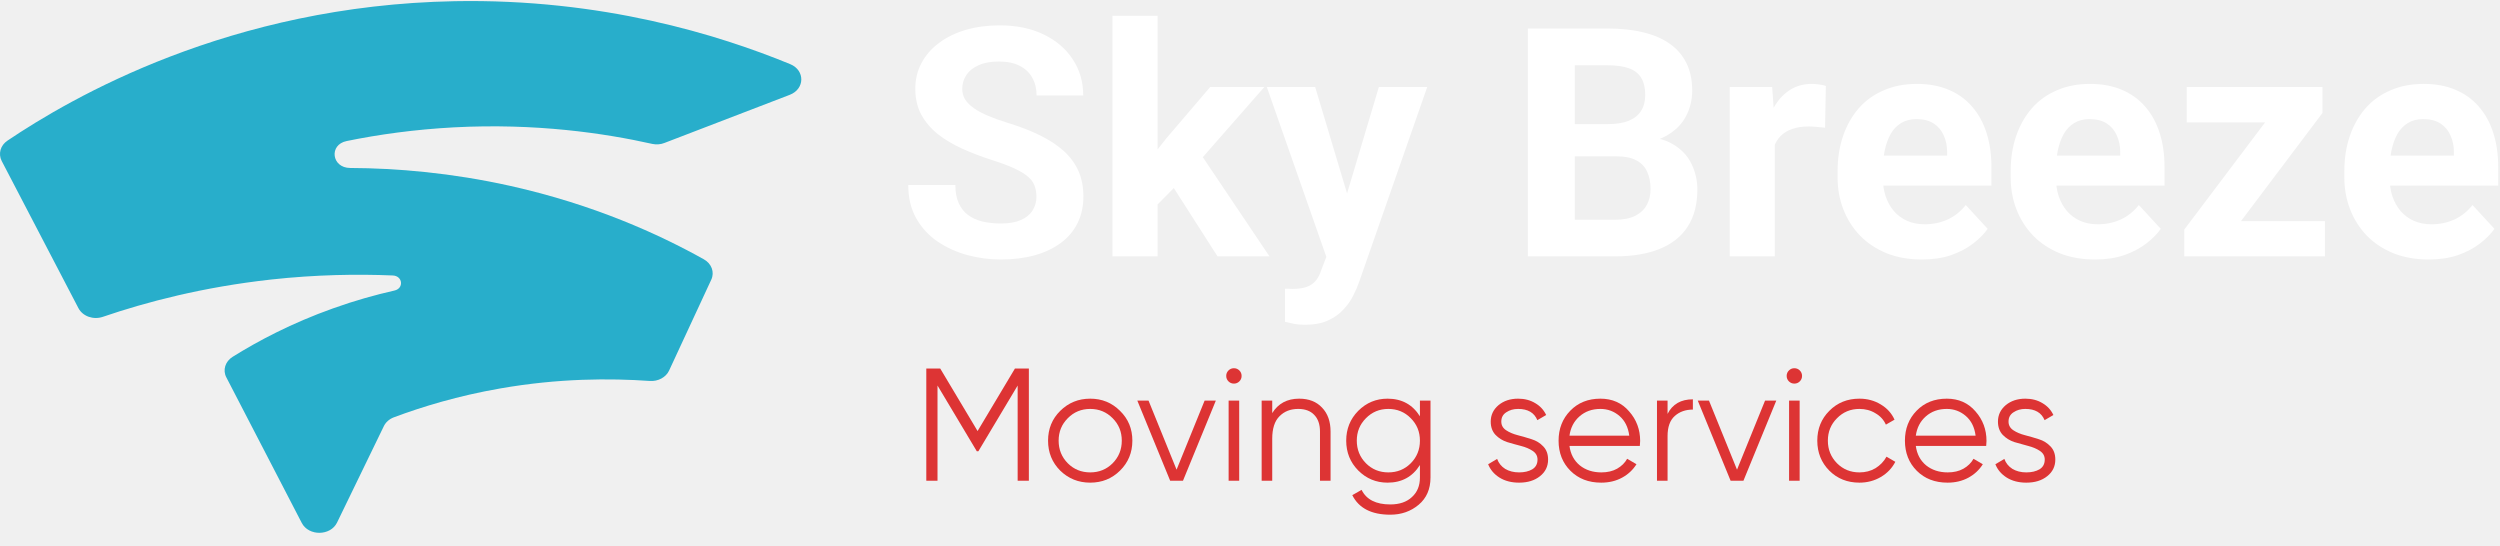
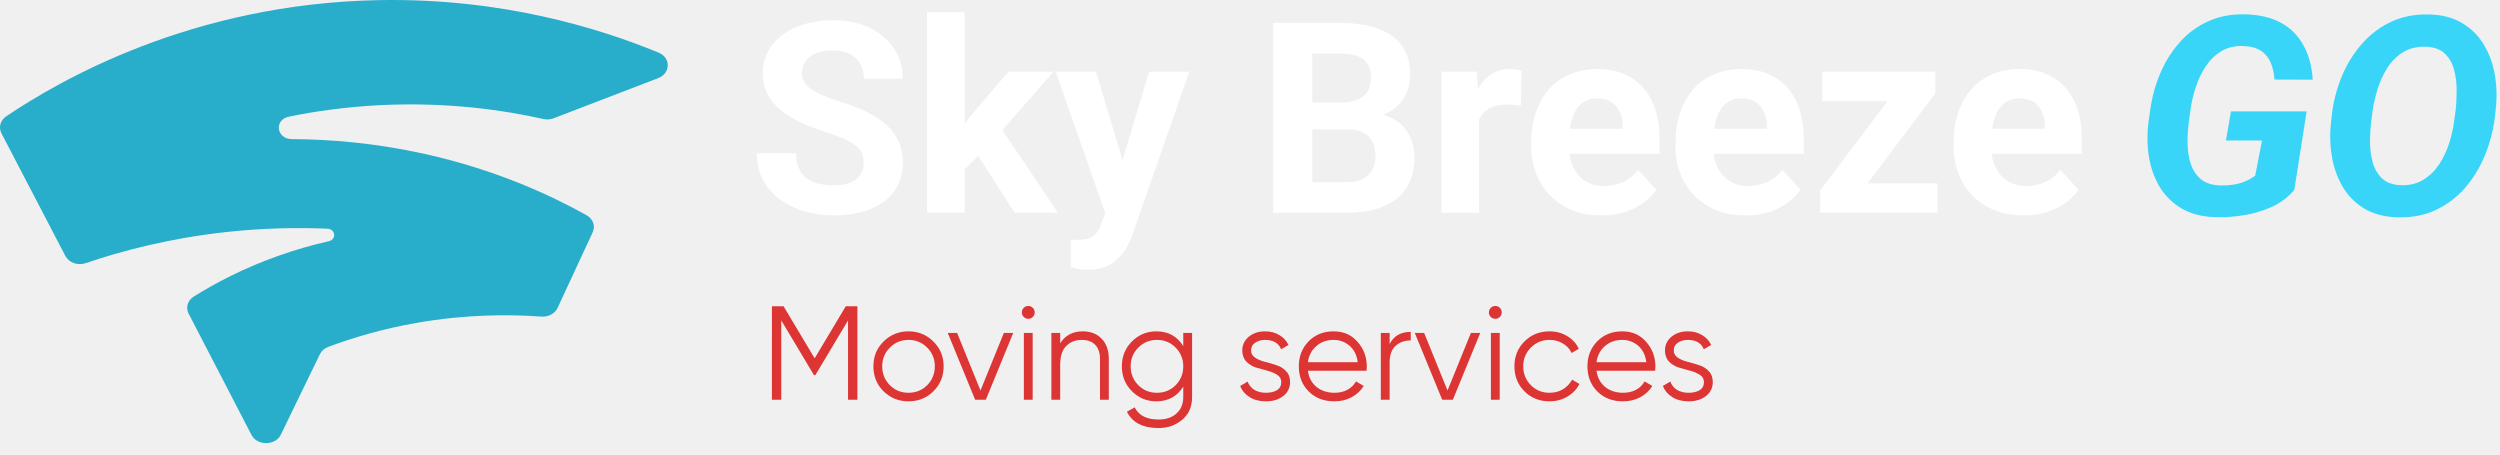
- <svg xmlns="http://www.w3.org/2000/svg" width="165" height="36" viewBox="0 0 165 36" fill="none">
-   <path d="M68.405 12.985C68.405 12.716 68.364 12.475 68.281 12.261C68.205 12.041 68.061 11.841 67.847 11.662C67.634 11.476 67.334 11.294 66.949 11.115C66.563 10.936 66.064 10.75 65.451 10.557C64.769 10.337 64.122 10.089 63.509 9.813C62.903 9.538 62.366 9.218 61.898 8.853C61.436 8.481 61.071 8.051 60.803 7.562C60.541 7.073 60.41 6.505 60.41 5.857C60.41 5.231 60.548 4.663 60.823 4.153C61.099 3.637 61.484 3.196 61.98 2.831C62.476 2.459 63.061 2.173 63.736 1.974C64.418 1.774 65.165 1.674 65.978 1.674C67.086 1.674 68.054 1.874 68.88 2.273C69.707 2.673 70.347 3.22 70.801 3.915C71.263 4.611 71.493 5.406 71.493 6.302H68.415C68.415 5.861 68.322 5.475 68.136 5.145C67.957 4.807 67.682 4.542 67.31 4.349C66.945 4.157 66.484 4.06 65.926 4.06C65.389 4.06 64.941 4.143 64.583 4.308C64.225 4.466 63.956 4.683 63.778 4.959C63.598 5.227 63.509 5.53 63.509 5.868C63.509 6.122 63.571 6.353 63.695 6.56C63.826 6.766 64.019 6.959 64.273 7.138C64.528 7.317 64.841 7.486 65.213 7.644C65.585 7.803 66.016 7.958 66.504 8.109C67.324 8.357 68.043 8.636 68.663 8.946C69.29 9.256 69.813 9.603 70.233 9.989C70.653 10.375 70.97 10.812 71.184 11.301C71.397 11.79 71.504 12.344 71.504 12.964C71.504 13.618 71.376 14.203 71.122 14.72C70.867 15.236 70.498 15.674 70.016 16.032C69.534 16.39 68.959 16.662 68.291 16.848C67.623 17.034 66.876 17.127 66.05 17.127C65.306 17.127 64.573 17.03 63.85 16.837C63.127 16.638 62.469 16.338 61.877 15.939C61.292 15.539 60.823 15.03 60.472 14.41C60.121 13.79 59.945 13.057 59.945 12.21H63.054C63.054 12.678 63.127 13.074 63.271 13.398C63.416 13.721 63.619 13.983 63.881 14.183C64.149 14.383 64.466 14.527 64.831 14.617C65.203 14.706 65.609 14.751 66.05 14.751C66.587 14.751 67.028 14.675 67.372 14.524C67.723 14.372 67.981 14.162 68.147 13.894C68.319 13.625 68.405 13.322 68.405 12.985Z" fill="white" />
-   <path d="M76.4 1.044V16.92H73.425V1.044H76.4ZM83.444 5.744L78.59 11.28L75.987 13.914L74.902 11.766L76.968 9.142L79.871 5.744H83.444ZM80.356 16.92L77.051 11.755L79.106 9.958L83.785 16.92H80.356Z" fill="white" />
-   <path d="M88.041 15.66L91.005 5.744H94.197L89.704 18.604C89.608 18.886 89.477 19.189 89.311 19.513C89.153 19.836 88.936 20.143 88.661 20.432C88.392 20.728 88.051 20.969 87.638 21.155C87.232 21.341 86.733 21.434 86.14 21.434C85.858 21.434 85.627 21.417 85.448 21.382C85.269 21.348 85.056 21.3 84.808 21.238V19.058C84.884 19.058 84.963 19.058 85.045 19.058C85.128 19.065 85.207 19.069 85.283 19.069C85.675 19.069 85.996 19.024 86.244 18.934C86.492 18.845 86.691 18.707 86.843 18.521C86.994 18.342 87.115 18.108 87.204 17.819L88.041 15.66ZM86.801 5.744L89.229 13.842L89.652 16.992L87.628 17.209L83.61 5.744H86.801Z" fill="white" />
-   <path d="M106.727 10.32H102.863L102.843 8.192H106.086C106.658 8.192 107.126 8.12 107.491 7.975C107.856 7.823 108.128 7.606 108.307 7.324C108.493 7.035 108.586 6.684 108.586 6.271C108.586 5.802 108.496 5.424 108.317 5.134C108.145 4.845 107.873 4.635 107.501 4.504C107.136 4.373 106.665 4.308 106.086 4.308H103.938V16.92H100.839V1.881H106.086C106.961 1.881 107.742 1.963 108.431 2.129C109.126 2.294 109.715 2.545 110.197 2.883C110.679 3.22 111.048 3.647 111.302 4.163C111.557 4.673 111.685 5.279 111.685 5.981C111.685 6.601 111.543 7.173 111.261 7.696C110.986 8.219 110.548 8.646 109.949 8.977C109.357 9.307 108.582 9.49 107.625 9.524L106.727 10.32ZM106.592 16.92H102.016L103.225 14.503H106.592C107.136 14.503 107.58 14.417 107.925 14.245C108.269 14.066 108.524 13.825 108.689 13.522C108.854 13.219 108.937 12.871 108.937 12.479C108.937 12.038 108.861 11.656 108.71 11.332C108.565 11.008 108.331 10.76 108.007 10.588C107.684 10.409 107.257 10.32 106.727 10.32H103.741L103.762 8.192H107.481L108.193 9.028C109.109 9.015 109.846 9.177 110.404 9.514C110.968 9.844 111.378 10.275 111.633 10.805C111.895 11.335 112.026 11.903 112.026 12.509C112.026 13.473 111.815 14.286 111.395 14.947C110.975 15.601 110.359 16.094 109.546 16.424C108.741 16.755 107.756 16.92 106.592 16.92Z" fill="white" />
-   <path d="M117.138 8.181V16.92H114.164V5.744H116.963L117.138 8.181ZM120.506 5.671L120.454 8.429C120.31 8.409 120.134 8.392 119.927 8.378C119.728 8.357 119.545 8.347 119.38 8.347C118.96 8.347 118.595 8.402 118.285 8.512C117.982 8.615 117.727 8.77 117.521 8.977C117.321 9.183 117.169 9.435 117.066 9.731C116.97 10.027 116.915 10.364 116.901 10.743L116.302 10.557C116.302 9.834 116.374 9.17 116.519 8.564C116.663 7.951 116.873 7.417 117.149 6.963C117.431 6.508 117.775 6.157 118.182 5.909C118.588 5.661 119.053 5.537 119.576 5.537C119.741 5.537 119.91 5.551 120.082 5.579C120.254 5.599 120.396 5.63 120.506 5.671Z" fill="white" />
-   <path d="M126.848 17.127C125.98 17.127 125.202 16.989 124.514 16.713C123.825 16.431 123.24 16.042 122.758 15.546C122.282 15.05 121.918 14.475 121.663 13.821C121.408 13.16 121.281 12.458 121.281 11.714V11.301C121.281 10.454 121.401 9.679 121.642 8.977C121.883 8.274 122.227 7.665 122.675 7.149C123.129 6.632 123.68 6.236 124.328 5.961C124.975 5.678 125.705 5.537 126.517 5.537C127.309 5.537 128.012 5.668 128.625 5.93C129.238 6.191 129.751 6.563 130.164 7.045C130.584 7.527 130.901 8.106 131.114 8.781C131.327 9.449 131.434 10.192 131.434 11.012V12.251H122.551V10.268H128.511V10.041C128.511 9.628 128.435 9.259 128.284 8.936C128.139 8.605 127.919 8.343 127.623 8.15C127.327 7.958 126.948 7.861 126.486 7.861C126.094 7.861 125.757 7.947 125.474 8.12C125.192 8.292 124.961 8.533 124.782 8.843C124.61 9.152 124.479 9.517 124.39 9.937C124.307 10.351 124.266 10.805 124.266 11.301V11.714C124.266 12.162 124.328 12.575 124.452 12.954C124.582 13.332 124.765 13.659 124.999 13.935C125.24 14.21 125.529 14.424 125.867 14.575C126.211 14.727 126.6 14.803 127.034 14.803C127.571 14.803 128.07 14.699 128.532 14.493C129 14.279 129.403 13.959 129.74 13.532L131.186 15.102C130.952 15.44 130.632 15.763 130.226 16.073C129.826 16.383 129.344 16.638 128.78 16.837C128.215 17.03 127.571 17.127 126.848 17.127Z" fill="white" />
-   <path d="M138.272 17.127C137.405 17.127 136.626 16.989 135.938 16.713C135.249 16.431 134.664 16.042 134.182 15.546C133.707 15.05 133.342 14.475 133.087 13.821C132.832 13.16 132.705 12.458 132.705 11.714V11.301C132.705 10.454 132.825 9.679 133.066 8.977C133.307 8.274 133.652 7.665 134.099 7.149C134.554 6.632 135.105 6.236 135.752 5.961C136.399 5.678 137.129 5.537 137.942 5.537C138.734 5.537 139.436 5.668 140.049 5.93C140.662 6.191 141.175 6.563 141.588 7.045C142.008 7.527 142.325 8.106 142.538 8.781C142.752 9.449 142.858 10.192 142.858 11.012V12.251H133.975V10.268H139.935V10.041C139.935 9.628 139.859 9.259 139.708 8.936C139.563 8.605 139.343 8.343 139.047 8.15C138.751 7.958 138.372 7.861 137.911 7.861C137.518 7.861 137.181 7.947 136.898 8.12C136.616 8.292 136.385 8.533 136.206 8.843C136.034 9.152 135.903 9.517 135.814 9.937C135.731 10.351 135.69 10.805 135.69 11.301V11.714C135.69 12.162 135.752 12.575 135.876 12.954C136.007 13.332 136.189 13.659 136.423 13.935C136.664 14.21 136.953 14.424 137.291 14.575C137.635 14.727 138.024 14.803 138.458 14.803C138.995 14.803 139.494 14.699 139.956 14.493C140.424 14.279 140.827 13.959 141.164 13.532L142.61 15.102C142.376 15.44 142.056 15.763 141.65 16.073C141.25 16.383 140.768 16.638 140.204 16.837C139.639 17.03 138.995 17.127 138.272 17.127Z" fill="white" />
-   <path d="M153.446 14.596V16.92H144.955V14.596H153.446ZM153.281 7.458L146.153 16.92H144.16V15.154L151.256 5.744H153.281V7.458ZM152.227 5.744V8.078H144.325V5.744H152.227Z" fill="white" />
-   <path d="M160.294 17.127C159.427 17.127 158.648 16.989 157.96 16.713C157.271 16.431 156.686 16.042 156.204 15.546C155.729 15.05 155.364 14.475 155.109 13.821C154.854 13.16 154.727 12.458 154.727 11.714V11.301C154.727 10.454 154.847 9.679 155.088 8.977C155.329 8.274 155.674 7.665 156.121 7.149C156.576 6.632 157.127 6.236 157.774 5.961C158.421 5.678 159.151 5.537 159.964 5.537C160.756 5.537 161.458 5.668 162.071 5.93C162.684 6.191 163.197 6.563 163.61 7.045C164.03 7.527 164.347 8.106 164.56 8.781C164.774 9.449 164.88 10.192 164.88 11.012V12.251H155.997V10.268H161.957V10.041C161.957 9.628 161.881 9.259 161.73 8.936C161.585 8.605 161.365 8.343 161.069 8.15C160.773 7.958 160.394 7.861 159.933 7.861C159.54 7.861 159.203 7.947 158.92 8.12C158.638 8.292 158.407 8.533 158.228 8.843C158.056 9.152 157.925 9.517 157.836 9.937C157.753 10.351 157.712 10.805 157.712 11.301V11.714C157.712 12.162 157.774 12.575 157.898 12.954C158.029 13.332 158.211 13.659 158.445 13.935C158.686 14.21 158.975 14.424 159.313 14.575C159.657 14.727 160.046 14.803 160.48 14.803C161.017 14.803 161.516 14.699 161.978 14.493C162.446 14.279 162.849 13.959 163.186 13.532L164.632 15.102C164.398 15.44 164.078 15.763 163.672 16.073C163.272 16.383 162.79 16.638 162.226 16.837C161.661 17.03 161.017 17.127 160.294 17.127Z" fill="white" />
-   <path d="M43.856 9.434C46.615 8.378 49.367 7.314 52.126 6.258C53.126 5.873 53.142 4.641 52.158 4.235C47.447 2.297 39.72 -0.103 30.002 0.079C15.165 0.352 4.687 6.461 0.496 9.28C0.024 9.595 -0.128 10.148 0.112 10.624C1.8 13.864 3.488 17.096 5.175 20.336C5.455 20.875 6.159 21.127 6.791 20.91C9.638 19.937 13.398 18.944 17.909 18.447C20.868 18.125 23.572 18.083 25.923 18.181C26.579 18.209 26.675 19.028 26.035 19.175C24.771 19.462 23.412 19.839 21.988 20.35C19.236 21.33 17.029 22.505 15.357 23.548C14.861 23.856 14.685 24.43 14.941 24.912C16.597 28.11 18.261 31.308 19.916 34.513C20.372 35.394 21.812 35.38 22.244 34.492C23.276 32.371 24.299 30.251 25.331 28.131C25.459 27.865 25.699 27.655 25.995 27.543C27.883 26.837 30.234 26.123 33.002 25.64C36.873 24.961 40.272 24.961 42.88 25.143C43.432 25.185 43.952 24.905 44.16 24.458C45.087 22.456 46.015 20.462 46.943 18.461C47.175 17.964 46.967 17.397 46.447 17.11C43.488 15.459 39.2 13.5 33.674 12.268C29.81 11.408 26.219 11.1 23.108 11.086C21.884 11.079 21.692 9.546 22.884 9.308C24.995 8.875 27.363 8.546 29.946 8.406C35.369 8.119 39.896 8.791 43.048 9.497C43.304 9.553 43.6 9.539 43.856 9.434Z" fill="#28AECB" />
-   <path d="M67.905 24.324V31.728H67.165V25.445L64.573 29.782H64.468L61.876 25.445V31.728H61.136V24.324H62.056L64.52 28.449L66.985 24.324H67.905Z" fill="#DD3434" />
-   <path d="M73.921 31.062C73.386 31.59 72.73 31.855 71.954 31.855C71.178 31.855 70.519 31.59 69.976 31.062C69.44 30.526 69.172 29.866 69.172 29.084C69.172 28.301 69.44 27.645 69.976 27.116C70.519 26.58 71.178 26.312 71.954 26.312C72.73 26.312 73.386 26.58 73.921 27.116C74.464 27.645 74.736 28.301 74.736 29.084C74.736 29.866 74.464 30.526 73.921 31.062ZM70.473 30.575C70.875 30.977 71.369 31.178 71.954 31.178C72.539 31.178 73.033 30.977 73.435 30.575C73.837 30.166 74.038 29.669 74.038 29.084C74.038 28.498 73.837 28.005 73.435 27.603C73.033 27.194 72.539 26.989 71.954 26.989C71.369 26.989 70.875 27.194 70.473 27.603C70.071 28.005 69.87 28.498 69.87 29.084C69.87 29.669 70.071 30.166 70.473 30.575Z" fill="#DD3434" />
-   <path d="M79.505 26.439H80.246L78.077 31.728H77.231L75.063 26.439H75.803L77.654 30.998L79.505 26.439Z" fill="#DD3434" />
-   <path d="M81.798 25.17C81.699 25.269 81.579 25.318 81.439 25.318C81.297 25.318 81.178 25.269 81.079 25.17C80.98 25.071 80.931 24.951 80.931 24.81C80.931 24.669 80.98 24.549 81.079 24.451C81.178 24.352 81.297 24.303 81.439 24.303C81.579 24.303 81.699 24.352 81.798 24.451C81.897 24.549 81.946 24.669 81.946 24.81C81.946 24.951 81.897 25.071 81.798 25.17ZM81.089 31.728V26.439H81.787V31.728H81.089Z" fill="#DD3434" />
-   <path d="M85.744 26.312C86.386 26.312 86.89 26.51 87.257 26.905C87.63 27.293 87.817 27.818 87.817 28.481V31.728H87.119V28.481C87.119 28.008 86.992 27.642 86.738 27.381C86.491 27.12 86.139 26.989 85.68 26.989C85.173 26.989 84.76 27.151 84.443 27.476C84.126 27.793 83.967 28.287 83.967 28.957V31.728H83.269V26.439H83.967V27.264C84.362 26.63 84.954 26.312 85.744 26.312Z" fill="#DD3434" />
-   <path d="M93.715 26.439H94.413V31.516C94.413 32.278 94.152 32.877 93.63 33.315C93.109 33.752 92.485 33.97 91.758 33.97C90.517 33.97 89.682 33.54 89.251 32.68L89.865 32.331C90.182 32.972 90.813 33.293 91.758 33.293C92.365 33.293 92.841 33.131 93.186 32.807C93.539 32.489 93.715 32.059 93.715 31.516V30.691C93.228 31.467 92.516 31.855 91.579 31.855C90.824 31.855 90.179 31.587 89.643 31.051C89.114 30.515 88.85 29.859 88.85 29.084C88.85 28.308 89.114 27.652 89.643 27.116C90.179 26.58 90.824 26.312 91.579 26.312C92.516 26.312 93.228 26.7 93.715 27.476V26.439ZM90.151 30.575C90.552 30.977 91.046 31.178 91.631 31.178C92.217 31.178 92.71 30.977 93.112 30.575C93.514 30.166 93.715 29.669 93.715 29.084C93.715 28.498 93.514 28.005 93.112 27.603C92.71 27.194 92.217 26.989 91.631 26.989C91.046 26.989 90.552 27.194 90.151 27.603C89.749 28.005 89.548 28.498 89.548 29.084C89.548 29.669 89.749 30.166 90.151 30.575Z" fill="#DD3434" />
-   <path d="M99.086 27.825C99.086 28.065 99.191 28.255 99.403 28.396C99.614 28.537 99.872 28.646 100.175 28.724C100.478 28.802 100.781 28.89 101.085 28.988C101.388 29.08 101.645 29.239 101.857 29.464C102.068 29.683 102.174 29.972 102.174 30.332C102.174 30.783 101.994 31.15 101.635 31.432C101.282 31.714 100.824 31.855 100.26 31.855C99.752 31.855 99.318 31.742 98.959 31.516C98.606 31.291 98.359 30.998 98.218 30.639L98.811 30.289C98.909 30.564 99.086 30.783 99.339 30.945C99.6 31.1 99.907 31.178 100.26 31.178C100.605 31.178 100.894 31.111 101.127 30.977C101.36 30.836 101.476 30.621 101.476 30.332C101.476 30.092 101.37 29.902 101.159 29.761C100.947 29.619 100.69 29.51 100.387 29.433C100.083 29.355 99.78 29.27 99.477 29.179C99.174 29.08 98.916 28.921 98.705 28.703C98.493 28.477 98.388 28.185 98.388 27.825C98.388 27.395 98.557 27.035 98.895 26.746C99.241 26.457 99.674 26.312 100.196 26.312C100.626 26.312 101.004 26.411 101.328 26.609C101.652 26.799 101.892 27.06 102.047 27.391L101.465 27.73C101.261 27.236 100.838 26.989 100.196 26.989C99.893 26.989 99.632 27.063 99.413 27.212C99.195 27.352 99.086 27.557 99.086 27.825Z" fill="#DD3434" />
-   <path d="M105.627 26.312C106.41 26.312 107.041 26.591 107.52 27.148C108.007 27.698 108.25 28.35 108.25 29.105C108.25 29.182 108.243 29.292 108.229 29.433H103.586C103.656 29.969 103.882 30.395 104.263 30.712C104.65 31.023 105.126 31.178 105.691 31.178C106.092 31.178 106.438 31.097 106.727 30.935C107.023 30.765 107.245 30.547 107.393 30.279L108.007 30.639C107.774 31.012 107.457 31.308 107.055 31.527C106.653 31.745 106.195 31.855 105.68 31.855C104.848 31.855 104.171 31.594 103.649 31.072C103.127 30.55 102.866 29.887 102.866 29.084C102.866 28.294 103.124 27.634 103.639 27.106C104.153 26.577 104.816 26.312 105.627 26.312ZM105.627 26.989C105.077 26.989 104.615 27.155 104.241 27.486C103.875 27.811 103.656 28.234 103.586 28.756H107.531C107.46 28.199 107.245 27.765 106.886 27.455C106.526 27.145 106.107 26.989 105.627 26.989Z" fill="#DD3434" />
-   <path d="M110.059 27.317C110.383 26.675 110.94 26.355 111.73 26.355V27.032C111.25 27.032 110.852 27.173 110.535 27.455C110.217 27.737 110.059 28.181 110.059 28.788V31.728H109.361V26.439H110.059V27.317Z" fill="#DD3434" />
-   <path d="M116.494 26.439H117.235L115.067 31.728H114.22L112.052 26.439H112.792L114.643 30.998L116.494 26.439Z" fill="#DD3434" />
-   <path d="M118.787 25.17C118.688 25.269 118.569 25.318 118.428 25.318C118.287 25.318 118.167 25.269 118.068 25.17C117.969 25.071 117.92 24.951 117.92 24.81C117.92 24.669 117.969 24.549 118.068 24.451C118.167 24.352 118.287 24.303 118.428 24.303C118.569 24.303 118.688 24.352 118.787 24.451C118.886 24.549 118.935 24.669 118.935 24.81C118.935 24.951 118.886 25.071 118.787 25.17ZM118.079 31.728V26.439H118.777V31.728H118.079Z" fill="#DD3434" />
-   <path d="M122.723 31.855C121.926 31.855 121.263 31.59 120.734 31.062C120.205 30.526 119.941 29.866 119.941 29.084C119.941 28.301 120.205 27.645 120.734 27.116C121.263 26.58 121.926 26.312 122.723 26.312C123.244 26.312 123.713 26.439 124.129 26.693C124.545 26.94 124.849 27.275 125.039 27.698L124.468 28.026C124.327 27.709 124.098 27.458 123.78 27.275C123.47 27.084 123.117 26.989 122.723 26.989C122.137 26.989 121.644 27.194 121.242 27.603C120.84 28.005 120.639 28.498 120.639 29.084C120.639 29.669 120.84 30.166 121.242 30.575C121.644 30.977 122.137 31.178 122.723 31.178C123.117 31.178 123.47 31.086 123.78 30.903C124.09 30.712 124.334 30.459 124.51 30.141L125.092 30.48C124.873 30.903 124.552 31.238 124.129 31.485C123.706 31.731 123.237 31.855 122.723 31.855Z" fill="#DD3434" />
-   <path d="M128.486 26.312C129.268 26.312 129.9 26.591 130.379 27.148C130.866 27.698 131.109 28.35 131.109 29.105C131.109 29.182 131.102 29.292 131.088 29.433H126.444C126.515 29.969 126.741 30.395 127.121 30.712C127.509 31.023 127.985 31.178 128.549 31.178C128.951 31.178 129.297 31.097 129.586 30.935C129.882 30.765 130.104 30.547 130.252 30.279L130.866 30.639C130.633 31.012 130.316 31.308 129.914 31.527C129.512 31.745 129.053 31.855 128.539 31.855C127.707 31.855 127.03 31.594 126.508 31.072C125.986 30.55 125.725 29.887 125.725 29.084C125.725 28.294 125.982 27.634 126.497 27.106C127.012 26.577 127.675 26.312 128.486 26.312ZM128.486 26.989C127.936 26.989 127.474 27.155 127.1 27.486C126.733 27.811 126.515 28.234 126.444 28.756H130.39C130.319 28.199 130.104 27.765 129.744 27.455C129.385 27.145 128.965 26.989 128.486 26.989Z" fill="#DD3434" />
-   <path d="M132.563 27.825C132.563 28.065 132.669 28.255 132.88 28.396C133.092 28.537 133.349 28.646 133.652 28.724C133.955 28.802 134.259 28.89 134.562 28.988C134.865 29.08 135.122 29.239 135.334 29.464C135.546 29.683 135.651 29.972 135.651 30.332C135.651 30.783 135.471 31.15 135.112 31.432C134.759 31.714 134.301 31.855 133.737 31.855C133.229 31.855 132.795 31.742 132.436 31.516C132.083 31.291 131.836 30.998 131.695 30.639L132.288 30.289C132.386 30.564 132.563 30.783 132.817 30.945C133.077 31.1 133.384 31.178 133.737 31.178C134.082 31.178 134.371 31.111 134.604 30.977C134.837 30.836 134.953 30.621 134.953 30.332C134.953 30.092 134.847 29.902 134.636 29.761C134.424 29.619 134.167 29.51 133.864 29.433C133.561 29.355 133.257 29.27 132.954 29.179C132.651 29.08 132.394 28.921 132.182 28.703C131.97 28.477 131.865 28.185 131.865 27.825C131.865 27.395 132.034 27.035 132.372 26.746C132.718 26.457 133.152 26.312 133.673 26.312C134.103 26.312 134.481 26.411 134.805 26.609C135.129 26.799 135.369 27.06 135.524 27.391L134.943 27.73C134.738 27.236 134.315 26.989 133.673 26.989C133.37 26.989 133.109 27.063 132.891 27.212C132.672 27.352 132.563 27.557 132.563 27.825Z" fill="#DD3434" />
+ <svg xmlns="http://www.w3.org/2000/svg" width="198" height="36" viewBox="0 0 198 36" fill="none">
+   <path d="M68.405 12.915C68.405 12.646 68.363 12.405 68.281 12.192C68.205 11.972 68.06 11.772 67.847 11.593C67.633 11.407 67.334 11.224 66.948 11.045C66.563 10.866 66.063 10.68 65.451 10.488C64.769 10.267 64.121 10.019 63.509 9.744C62.903 9.468 62.365 9.148 61.897 8.783C61.436 8.411 61.071 7.981 60.802 7.492C60.541 7.003 60.41 6.435 60.41 5.788C60.41 5.161 60.547 4.593 60.823 4.083C61.098 3.567 61.484 3.126 61.98 2.761C62.476 2.389 63.061 2.104 63.736 1.904C64.418 1.704 65.165 1.604 65.977 1.604C67.086 1.604 68.053 1.804 68.88 2.204C69.706 2.603 70.347 3.15 70.801 3.846C71.262 4.541 71.493 5.337 71.493 6.232H68.415C68.415 5.791 68.322 5.406 68.136 5.075C67.957 4.738 67.682 4.473 67.31 4.28C66.945 4.087 66.483 3.991 65.926 3.991C65.388 3.991 64.941 4.073 64.583 4.238C64.225 4.397 63.956 4.614 63.777 4.889C63.598 5.158 63.509 5.461 63.509 5.798C63.509 6.053 63.571 6.284 63.694 6.49C63.825 6.697 64.018 6.89 64.273 7.069C64.528 7.248 64.841 7.416 65.213 7.575C65.585 7.733 66.015 7.888 66.504 8.04C67.324 8.287 68.043 8.566 68.663 8.876C69.29 9.186 69.813 9.534 70.233 9.92C70.653 10.305 70.97 10.742 71.183 11.231C71.397 11.72 71.504 12.275 71.504 12.894C71.504 13.549 71.376 14.134 71.121 14.65C70.867 15.167 70.498 15.604 70.016 15.962C69.534 16.32 68.959 16.592 68.291 16.778C67.623 16.964 66.876 17.057 66.05 17.057C65.306 17.057 64.573 16.961 63.849 16.768C63.126 16.568 62.469 16.269 61.877 15.869C61.291 15.47 60.823 14.96 60.472 14.34C60.121 13.721 59.945 12.987 59.945 12.14H63.054C63.054 12.609 63.126 13.005 63.271 13.328C63.416 13.652 63.619 13.914 63.88 14.113C64.149 14.313 64.466 14.457 64.831 14.547C65.203 14.637 65.609 14.681 66.05 14.681C66.587 14.681 67.027 14.606 67.372 14.454C67.723 14.303 67.981 14.092 68.147 13.824C68.319 13.555 68.405 13.252 68.405 12.915Z" fill="white" />
+   <path d="M76.4 0.974V16.851H73.425V0.974H76.4ZM83.444 5.674L78.589 11.211L75.986 13.845L74.902 11.696L76.968 9.073L79.87 5.674H83.444ZM80.356 16.851L77.05 11.686L79.106 9.889L83.785 16.851H80.356Z" fill="white" />
+   <path d="M88.041 15.59L91.005 5.674H94.197L89.704 18.534C89.607 18.817 89.476 19.119 89.311 19.443C89.153 19.767 88.936 20.073 88.66 20.362C88.392 20.659 88.051 20.899 87.638 21.085C87.231 21.271 86.732 21.364 86.14 21.364C85.858 21.364 85.627 21.347 85.448 21.313C85.269 21.278 85.055 21.23 84.808 21.168V18.989C84.883 18.989 84.963 18.989 85.045 18.989C85.128 18.995 85.207 18.999 85.283 18.999C85.675 18.999 85.995 18.954 86.243 18.865C86.491 18.775 86.691 18.637 86.842 18.451C86.994 18.273 87.114 18.038 87.204 17.749L88.041 15.59ZM86.801 5.674L89.228 13.772L89.652 16.923L87.627 17.14L83.609 5.674H86.801Z" fill="white" />
+   <path d="M106.726 10.25H102.863L102.842 8.122H106.086C106.657 8.122 107.126 8.05 107.491 7.905C107.856 7.754 108.128 7.537 108.307 7.255C108.493 6.965 108.586 6.614 108.586 6.201C108.586 5.733 108.496 5.354 108.317 5.065C108.145 4.776 107.873 4.566 107.501 4.435C107.136 4.304 106.664 4.238 106.086 4.238H103.937V16.851H100.839V1.811H106.086C106.96 1.811 107.742 1.894 108.431 2.059C109.126 2.224 109.715 2.476 110.197 2.813C110.679 3.15 111.047 3.577 111.302 4.094C111.557 4.603 111.684 5.209 111.684 5.912C111.684 6.532 111.543 7.103 111.261 7.626C110.985 8.15 110.548 8.577 109.949 8.907C109.357 9.238 108.582 9.42 107.625 9.455L106.726 10.25ZM106.592 16.851H102.016L103.225 14.433H106.592C107.136 14.433 107.58 14.347 107.924 14.175C108.269 13.996 108.524 13.755 108.689 13.452C108.854 13.149 108.937 12.801 108.937 12.409C108.937 11.968 108.861 11.586 108.71 11.262C108.565 10.939 108.331 10.691 108.007 10.519C107.683 10.34 107.257 10.25 106.726 10.25H103.741L103.762 8.122H107.48L108.193 8.959C109.109 8.945 109.846 9.107 110.404 9.444C110.968 9.775 111.378 10.205 111.633 10.736C111.894 11.266 112.025 11.834 112.025 12.44C112.025 13.404 111.815 14.216 111.395 14.878C110.975 15.532 110.359 16.024 109.546 16.355C108.74 16.685 107.756 16.851 106.592 16.851Z" fill="white" />
+   <path d="M117.138 8.112V16.851H114.163V5.674H116.963L117.138 8.112ZM120.506 5.602L120.454 8.36C120.309 8.339 120.134 8.322 119.927 8.308C119.727 8.287 119.545 8.277 119.38 8.277C118.96 8.277 118.595 8.332 118.285 8.442C117.982 8.546 117.727 8.701 117.52 8.907C117.321 9.114 117.169 9.365 117.066 9.661C116.969 9.957 116.914 10.295 116.901 10.674L116.302 10.488C116.302 9.765 116.374 9.1 116.518 8.494C116.663 7.881 116.873 7.348 117.149 6.893C117.431 6.439 117.775 6.087 118.181 5.839C118.588 5.592 119.053 5.468 119.576 5.468C119.741 5.468 119.91 5.481 120.082 5.509C120.254 5.53 120.395 5.561 120.506 5.602Z" fill="white" />
+   <path d="M126.848 17.057C125.98 17.057 125.202 16.919 124.513 16.644C123.825 16.361 123.239 15.973 122.757 15.477C122.282 14.981 121.917 14.406 121.662 13.752C121.408 13.091 121.28 12.388 121.28 11.645V11.231C121.28 10.384 121.401 9.61 121.642 8.907C121.883 8.205 122.227 7.595 122.675 7.079C123.129 6.562 123.68 6.167 124.327 5.891C124.975 5.609 125.705 5.468 126.517 5.468C127.309 5.468 128.011 5.598 128.624 5.86C129.237 6.122 129.75 6.494 130.163 6.976C130.583 7.458 130.9 8.036 131.114 8.711C131.327 9.379 131.434 10.123 131.434 10.942V12.182H122.551V10.198H128.511V9.971C128.511 9.558 128.435 9.19 128.283 8.866C128.139 8.535 127.919 8.274 127.622 8.081C127.326 7.888 126.948 7.792 126.486 7.792C126.094 7.792 125.756 7.878 125.474 8.05C125.192 8.222 124.961 8.463 124.782 8.773C124.61 9.083 124.479 9.448 124.389 9.868C124.307 10.281 124.265 10.736 124.265 11.231V11.645C124.265 12.092 124.327 12.505 124.451 12.884C124.582 13.263 124.765 13.59 124.999 13.865C125.24 14.141 125.529 14.354 125.866 14.506C126.211 14.657 126.6 14.733 127.034 14.733C127.571 14.733 128.07 14.63 128.531 14.423C129 14.21 129.402 13.889 129.74 13.463L131.186 15.033C130.952 15.37 130.632 15.694 130.225 16.003C129.826 16.313 129.344 16.568 128.779 16.768C128.215 16.961 127.571 17.057 126.848 17.057Z" fill="white" />
+   <path d="M138.272 17.057C137.404 17.057 136.626 16.919 135.937 16.644C135.249 16.361 134.664 15.973 134.181 15.477C133.706 14.981 133.341 14.406 133.087 13.752C132.832 13.091 132.704 12.388 132.704 11.645V11.231C132.704 10.384 132.825 9.61 133.066 8.907C133.307 8.205 133.651 7.595 134.099 7.079C134.553 6.562 135.104 6.167 135.752 5.891C136.399 5.609 137.129 5.468 137.941 5.468C138.733 5.468 139.436 5.598 140.049 5.86C140.661 6.122 141.174 6.494 141.588 6.976C142.008 7.458 142.324 8.036 142.538 8.711C142.751 9.379 142.858 10.123 142.858 10.942V12.182H133.975V10.198H139.935V9.971C139.935 9.558 139.859 9.19 139.708 8.866C139.563 8.535 139.343 8.274 139.047 8.081C138.75 7.888 138.372 7.792 137.91 7.792C137.518 7.792 137.18 7.878 136.898 8.05C136.616 8.222 136.385 8.463 136.206 8.773C136.034 9.083 135.903 9.448 135.814 9.868C135.731 10.281 135.69 10.736 135.69 11.231V11.645C135.69 12.092 135.752 12.505 135.875 12.884C136.006 13.263 136.189 13.59 136.423 13.865C136.664 14.141 136.953 14.354 137.291 14.506C137.635 14.657 138.024 14.733 138.458 14.733C138.995 14.733 139.494 14.63 139.956 14.423C140.424 14.21 140.827 13.889 141.164 13.463L142.61 15.033C142.376 15.37 142.056 15.694 141.65 16.003C141.25 16.313 140.768 16.568 140.203 16.768C139.639 16.961 138.995 17.057 138.272 17.057Z" fill="white" />
+   <path d="M153.446 14.526V16.851H144.955V14.526H153.446ZM153.28 7.389L146.153 16.851H144.16V15.084L151.256 5.674H153.28V7.389ZM152.227 5.674V8.009H144.325V5.674H152.227Z" fill="white" />
+   <path d="M160.294 17.057C159.426 17.057 158.648 16.919 157.959 16.644C157.271 16.361 156.686 15.973 156.204 15.477C155.728 14.981 155.363 14.406 155.109 13.752C154.854 13.091 154.726 12.388 154.726 11.645V11.231C154.726 10.384 154.847 9.61 155.088 8.907C155.329 8.205 155.673 7.595 156.121 7.079C156.575 6.562 157.126 6.167 157.774 5.891C158.421 5.609 159.151 5.468 159.963 5.468C160.755 5.468 161.458 5.598 162.071 5.86C162.683 6.122 163.196 6.494 163.61 6.976C164.03 7.458 164.346 8.036 164.56 8.711C164.773 9.379 164.88 10.123 164.88 10.942V12.182H155.997V10.198H161.957V9.971C161.957 9.558 161.881 9.19 161.73 8.866C161.585 8.535 161.365 8.274 161.069 8.081C160.772 7.888 160.394 7.792 159.932 7.792C159.54 7.792 159.202 7.878 158.92 8.05C158.638 8.222 158.407 8.463 158.228 8.773C158.056 9.083 157.925 9.448 157.836 9.868C157.753 10.281 157.712 10.736 157.712 11.231V11.645C157.712 12.092 157.774 12.505 157.898 12.884C158.028 13.263 158.211 13.59 158.445 13.865C158.686 14.141 158.975 14.354 159.313 14.506C159.657 14.657 160.046 14.733 160.48 14.733C161.017 14.733 161.516 14.63 161.978 14.423C162.446 14.21 162.849 13.889 163.186 13.463L164.632 15.033C164.398 15.37 164.078 15.694 163.672 16.003C163.272 16.313 162.79 16.568 162.225 16.768C161.661 16.961 161.017 17.057 160.294 17.057Z" fill="white" />
+   <path d="M182.686 8.825L181.708 15.034C181.243 15.6 180.662 16.044 179.968 16.366C179.28 16.681 178.553 16.903 177.787 17.032C177.021 17.161 176.29 17.218 175.596 17.204C174.529 17.19 173.619 16.975 172.867 16.559C172.122 16.137 171.528 15.571 171.084 14.862C170.647 14.153 170.354 13.355 170.203 12.467C170.053 11.572 170.038 10.64 170.16 9.674L170.3 8.696C170.436 7.694 170.697 6.738 171.084 5.828C171.471 4.911 171.976 4.099 172.599 3.39C173.222 2.673 173.967 2.115 174.833 1.714C175.7 1.306 176.684 1.112 177.787 1.134C178.89 1.155 179.828 1.37 180.602 1.778C181.375 2.186 181.977 2.774 182.406 3.54C182.843 4.299 183.097 5.223 183.169 6.311L180.14 6.301C180.104 5.785 180 5.33 179.828 4.936C179.656 4.543 179.398 4.235 179.055 4.013C178.711 3.791 178.26 3.669 177.701 3.647C177.014 3.619 176.423 3.755 175.929 4.056C175.435 4.356 175.019 4.761 174.683 5.269C174.353 5.771 174.092 6.322 173.898 6.924C173.705 7.518 173.569 8.102 173.49 8.675L173.351 9.684C173.286 10.207 173.254 10.759 173.254 11.339C173.261 11.912 173.343 12.452 173.501 12.961C173.666 13.462 173.938 13.874 174.317 14.196C174.697 14.511 175.227 14.676 175.907 14.69C176.237 14.697 176.559 14.676 176.874 14.626C177.189 14.576 177.494 14.493 177.787 14.379C178.081 14.257 178.356 14.1 178.614 13.906L179.151 11.124H176.294L176.691 8.825H182.686Z" fill="#38D5F8" />
+   <path d="M197.649 8.761L197.564 9.513C197.42 10.515 197.152 11.482 196.758 12.413C196.364 13.344 195.848 14.175 195.211 14.905C194.574 15.629 193.814 16.201 192.934 16.624C192.06 17.039 191.068 17.236 189.958 17.215C188.898 17.193 187.999 16.964 187.262 16.527C186.531 16.083 185.951 15.496 185.522 14.765C185.099 14.035 184.816 13.222 184.673 12.327C184.53 11.425 184.515 10.501 184.63 9.556L184.716 8.814C184.859 7.812 185.128 6.849 185.522 5.925C185.923 5.001 186.442 4.177 187.079 3.454C187.724 2.724 188.483 2.151 189.356 1.735C190.237 1.32 191.226 1.123 192.321 1.144C193.381 1.159 194.276 1.388 195.007 1.832C195.744 2.269 196.325 2.852 196.747 3.583C197.177 4.306 197.463 5.119 197.606 6.021C197.75 6.917 197.764 7.83 197.649 8.761ZM194.373 9.556L194.481 8.782C194.538 8.295 194.566 7.769 194.566 7.203C194.574 6.63 194.509 6.082 194.373 5.559C194.237 5.03 193.994 4.596 193.643 4.26C193.299 3.916 192.801 3.73 192.149 3.701C191.448 3.68 190.846 3.819 190.345 4.12C189.851 4.421 189.435 4.829 189.099 5.345C188.769 5.853 188.508 6.412 188.314 7.02C188.128 7.622 187.992 8.213 187.906 8.793L187.81 9.566C187.745 10.046 187.709 10.576 187.702 11.156C187.702 11.729 187.77 12.28 187.906 12.81C188.042 13.333 188.286 13.767 188.637 14.11C188.988 14.454 189.489 14.64 190.141 14.669C190.835 14.69 191.43 14.547 191.924 14.239C192.425 13.931 192.844 13.523 193.181 13.015C193.517 12.499 193.782 11.94 193.976 11.339C194.169 10.73 194.301 10.136 194.373 9.556Z" fill="#38D5F8" />
+   <path d="M43.856 9.365C46.615 8.309 49.367 7.245 52.126 6.188C53.126 5.803 53.142 4.572 52.158 4.166C47.447 2.228 39.72 -0.172 30.002 0.01C15.165 0.283 4.687 6.391 0.496 9.211C0.024 9.526 -0.128 10.079 0.112 10.555C1.8 13.794 3.488 17.027 5.175 20.267C5.455 20.806 6.159 21.058 6.791 20.841C9.638 19.868 13.398 18.874 17.909 18.378C20.868 18.056 23.572 18.014 25.923 18.112C26.579 18.14 26.675 18.958 26.035 19.105C24.771 19.392 23.412 19.77 21.988 20.281C19.236 21.261 17.029 22.436 15.357 23.479C14.861 23.787 14.685 24.36 14.941 24.843C16.597 28.041 18.261 31.239 19.916 34.443C20.372 35.325 21.812 35.311 22.244 34.422C23.276 32.302 24.299 30.182 25.331 28.062C25.459 27.796 25.699 27.586 25.995 27.474C27.883 26.767 30.234 26.054 33.002 25.571C36.873 24.892 40.272 24.892 42.88 25.074C43.432 25.116 43.952 24.836 44.16 24.388C45.087 22.387 46.015 20.393 46.943 18.392C47.175 17.895 46.967 17.328 46.447 17.041C43.488 15.39 39.2 13.431 33.674 12.199C29.81 11.338 26.219 11.03 23.108 11.017C21.884 11.009 21.692 9.477 22.884 9.239C24.995 8.805 27.363 8.476 29.946 8.336C35.369 8.05 39.896 8.721 43.048 9.428C43.304 9.484 43.6 9.47 43.856 9.365Z" fill="#28AECB" />
+   <path d="M67.905 24.254V31.658H67.165V25.375L64.574 29.712H64.468L61.876 25.375V31.658H61.136V24.254H62.056L64.521 28.379L66.985 24.254H67.905Z" fill="#DD3434" />
+   <path d="M73.922 30.992C73.386 31.521 72.73 31.785 71.954 31.785C71.179 31.785 70.519 31.521 69.977 30.992C69.441 30.456 69.173 29.797 69.173 29.014C69.173 28.231 69.441 27.576 69.977 27.047C70.519 26.511 71.179 26.243 71.954 26.243C72.73 26.243 73.386 26.511 73.922 27.047C74.465 27.576 74.736 28.231 74.736 29.014C74.736 29.797 74.465 30.456 73.922 30.992ZM70.474 30.505C70.876 30.907 71.369 31.108 71.954 31.108C72.54 31.108 73.033 30.907 73.435 30.505C73.837 30.096 74.038 29.599 74.038 29.014C74.038 28.429 73.837 27.935 73.435 27.533C73.033 27.124 72.54 26.92 71.954 26.92C71.369 26.92 70.876 27.124 70.474 27.533C70.072 27.935 69.871 28.429 69.871 29.014C69.871 29.599 70.072 30.096 70.474 30.505Z" fill="#DD3434" />
+   <path d="M79.506 26.37H80.246L78.078 31.658H77.231L75.063 26.37H75.804L77.655 30.928L79.506 26.37Z" fill="#DD3434" />
+   <path d="M81.798 25.101C81.7 25.199 81.58 25.249 81.439 25.249C81.298 25.249 81.178 25.199 81.079 25.101C80.98 25.002 80.931 24.882 80.931 24.741C80.931 24.6 80.98 24.48 81.079 24.381C81.178 24.282 81.298 24.233 81.439 24.233C81.58 24.233 81.7 24.282 81.798 24.381C81.897 24.48 81.947 24.6 81.947 24.741C81.947 24.882 81.897 25.002 81.798 25.101ZM81.09 31.658V26.37H81.788V31.658H81.09Z" fill="#DD3434" />
+   <path d="M85.744 26.243C86.386 26.243 86.89 26.44 87.257 26.835C87.63 27.223 87.817 27.748 87.817 28.411V31.658H87.119V28.411C87.119 27.939 86.992 27.572 86.739 27.311C86.492 27.05 86.139 26.92 85.681 26.92C85.173 26.92 84.761 27.082 84.443 27.406C84.126 27.724 83.967 28.217 83.967 28.887V31.658H83.269V26.37H83.967V27.195C84.362 26.56 84.954 26.243 85.744 26.243Z" fill="#DD3434" />
+   <path d="M93.715 26.37H94.413V31.447C94.413 32.208 94.153 32.808 93.631 33.245C93.109 33.682 92.485 33.901 91.759 33.901C90.518 33.901 89.682 33.471 89.252 32.61L89.865 32.261C90.183 32.903 90.814 33.224 91.759 33.224C92.365 33.224 92.841 33.062 93.186 32.737C93.539 32.42 93.715 31.99 93.715 31.447V30.622C93.229 31.397 92.517 31.785 91.579 31.785C90.824 31.785 90.179 31.517 89.643 30.981C89.114 30.445 88.85 29.79 88.85 29.014C88.85 28.238 89.114 27.583 89.643 27.047C90.179 26.511 90.824 26.243 91.579 26.243C92.517 26.243 93.229 26.631 93.715 27.406V26.37ZM90.151 30.505C90.553 30.907 91.046 31.108 91.632 31.108C92.217 31.108 92.711 30.907 93.112 30.505C93.514 30.096 93.715 29.599 93.715 29.014C93.715 28.429 93.514 27.935 93.112 27.533C92.711 27.124 92.217 26.92 91.632 26.92C91.046 26.92 90.553 27.124 90.151 27.533C89.749 27.935 89.548 28.429 89.548 29.014C89.548 29.599 89.749 30.096 90.151 30.505Z" fill="#DD3434" />
+   <path d="M99.086 27.755C99.086 27.995 99.192 28.186 99.403 28.326C99.615 28.468 99.872 28.577 100.175 28.654C100.479 28.732 100.782 28.82 101.085 28.919C101.388 29.011 101.646 29.169 101.857 29.395C102.069 29.613 102.174 29.902 102.174 30.262C102.174 30.713 101.995 31.08 101.635 31.362C101.282 31.644 100.824 31.785 100.26 31.785C99.752 31.785 99.319 31.672 98.959 31.447C98.606 31.221 98.36 30.928 98.219 30.569L98.811 30.22C98.91 30.495 99.086 30.713 99.34 30.876C99.601 31.031 99.907 31.108 100.26 31.108C100.605 31.108 100.895 31.041 101.127 30.907C101.36 30.766 101.476 30.551 101.476 30.262C101.476 30.022 101.371 29.832 101.159 29.691C100.947 29.55 100.69 29.441 100.387 29.363C100.084 29.285 99.78 29.201 99.477 29.109C99.174 29.011 98.917 28.852 98.705 28.633C98.494 28.408 98.388 28.115 98.388 27.755C98.388 27.325 98.557 26.966 98.895 26.677C99.241 26.387 99.675 26.243 100.196 26.243C100.627 26.243 101.004 26.341 101.328 26.539C101.653 26.729 101.892 26.99 102.047 27.322L101.466 27.66C101.261 27.167 100.838 26.92 100.196 26.92C99.893 26.92 99.632 26.994 99.414 27.142C99.195 27.283 99.086 27.487 99.086 27.755Z" fill="#DD3434" />
+   <path d="M105.627 26.243C106.41 26.243 107.041 26.521 107.521 27.078C108.007 27.628 108.251 28.281 108.251 29.035C108.251 29.113 108.243 29.222 108.229 29.363H103.586C103.656 29.899 103.882 30.326 104.263 30.643C104.651 30.953 105.127 31.108 105.691 31.108C106.093 31.108 106.438 31.027 106.727 30.865C107.024 30.696 107.246 30.477 107.394 30.209L108.007 30.569C107.775 30.943 107.457 31.239 107.055 31.457C106.653 31.676 106.195 31.785 105.68 31.785C104.848 31.785 104.171 31.524 103.649 31.003C103.128 30.481 102.867 29.818 102.867 29.014C102.867 28.224 103.124 27.565 103.639 27.036C104.154 26.507 104.816 26.243 105.627 26.243ZM105.627 26.92C105.077 26.92 104.615 27.085 104.242 27.417C103.875 27.741 103.656 28.164 103.586 28.686H107.531C107.461 28.129 107.246 27.695 106.886 27.385C106.526 27.075 106.107 26.92 105.627 26.92Z" fill="#DD3434" />
+   <path d="M110.059 27.248C110.383 26.606 110.94 26.285 111.73 26.285V26.962C111.251 26.962 110.852 27.103 110.535 27.385C110.218 27.667 110.059 28.111 110.059 28.718V31.658H109.361V26.37H110.059V27.248Z" fill="#DD3434" />
+   <path d="M116.495 26.37H117.235L115.067 31.658H114.221L112.052 26.37H112.793L114.644 30.928L116.495 26.37Z" fill="#DD3434" />
+   <path d="M118.788 25.101C118.689 25.199 118.569 25.249 118.428 25.249C118.287 25.249 118.167 25.199 118.068 25.101C117.97 25.002 117.92 24.882 117.92 24.741C117.92 24.6 117.97 24.48 118.068 24.381C118.167 24.282 118.287 24.233 118.428 24.233C118.569 24.233 118.689 24.282 118.788 24.381C118.886 24.48 118.936 24.6 118.936 24.741C118.936 24.882 118.886 25.002 118.788 25.101ZM118.079 31.658V26.37H118.777V31.658H118.079Z" fill="#DD3434" />
+   <path d="M122.723 31.785C121.926 31.785 121.263 31.521 120.734 30.992C120.205 30.456 119.941 29.797 119.941 29.014C119.941 28.231 120.205 27.576 120.734 27.047C121.263 26.511 121.926 26.243 122.723 26.243C123.245 26.243 123.714 26.37 124.13 26.624C124.546 26.87 124.849 27.205 125.039 27.628L124.468 27.956C124.327 27.639 124.098 27.389 123.781 27.205C123.47 27.015 123.118 26.92 122.723 26.92C122.138 26.92 121.644 27.124 121.242 27.533C120.84 27.935 120.639 28.429 120.639 29.014C120.639 29.599 120.84 30.096 121.242 30.505C121.644 30.907 122.138 31.108 122.723 31.108C123.118 31.108 123.47 31.017 123.781 30.833C124.091 30.643 124.334 30.389 124.51 30.072L125.092 30.41C124.874 30.833 124.553 31.168 124.13 31.415C123.706 31.662 123.238 31.785 122.723 31.785Z" fill="#DD3434" />
+   <path d="M128.486 26.243C129.269 26.243 129.9 26.521 130.379 27.078C130.866 27.628 131.109 28.281 131.109 29.035C131.109 29.113 131.102 29.222 131.088 29.363H126.445C126.515 29.899 126.741 30.326 127.122 30.643C127.509 30.953 127.985 31.108 128.55 31.108C128.951 31.108 129.297 31.027 129.586 30.865C129.882 30.696 130.104 30.477 130.252 30.209L130.866 30.569C130.633 30.943 130.316 31.239 129.914 31.457C129.512 31.676 129.054 31.785 128.539 31.785C127.707 31.785 127.03 31.524 126.508 31.003C125.986 30.481 125.725 29.818 125.725 29.014C125.725 28.224 125.983 27.565 126.498 27.036C127.012 26.507 127.675 26.243 128.486 26.243ZM128.486 26.92C127.936 26.92 127.474 27.085 127.1 27.417C126.734 27.741 126.515 28.164 126.445 28.686H130.39C130.319 28.129 130.104 27.695 129.745 27.385C129.385 27.075 128.966 26.92 128.486 26.92Z" fill="#DD3434" />
+   <path d="M132.563 27.755C132.563 27.995 132.669 28.186 132.88 28.326C133.092 28.468 133.349 28.577 133.652 28.654C133.956 28.732 134.259 28.82 134.562 28.919C134.865 29.011 135.123 29.169 135.334 29.395C135.546 29.613 135.652 29.902 135.652 30.262C135.652 30.713 135.472 31.08 135.112 31.362C134.76 31.644 134.301 31.785 133.737 31.785C133.229 31.785 132.796 31.672 132.436 31.447C132.084 31.221 131.837 30.928 131.696 30.569L132.288 30.22C132.387 30.495 132.563 30.713 132.817 30.876C133.078 31.031 133.385 31.108 133.737 31.108C134.083 31.108 134.372 31.041 134.604 30.907C134.837 30.766 134.953 30.551 134.953 30.262C134.953 30.022 134.848 29.832 134.636 29.691C134.425 29.55 134.167 29.441 133.864 29.363C133.561 29.285 133.258 29.201 132.954 29.109C132.651 29.011 132.394 28.852 132.182 28.633C131.971 28.408 131.865 28.115 131.865 27.755C131.865 27.325 132.034 26.966 132.373 26.677C132.718 26.387 133.152 26.243 133.674 26.243C134.104 26.243 134.481 26.341 134.805 26.539C135.13 26.729 135.37 26.99 135.525 27.322L134.943 27.66C134.738 27.167 134.315 26.92 133.674 26.92C133.37 26.92 133.11 26.994 132.891 27.142C132.672 27.283 132.563 27.487 132.563 27.755Z" fill="#DD3434" />
</svg>
